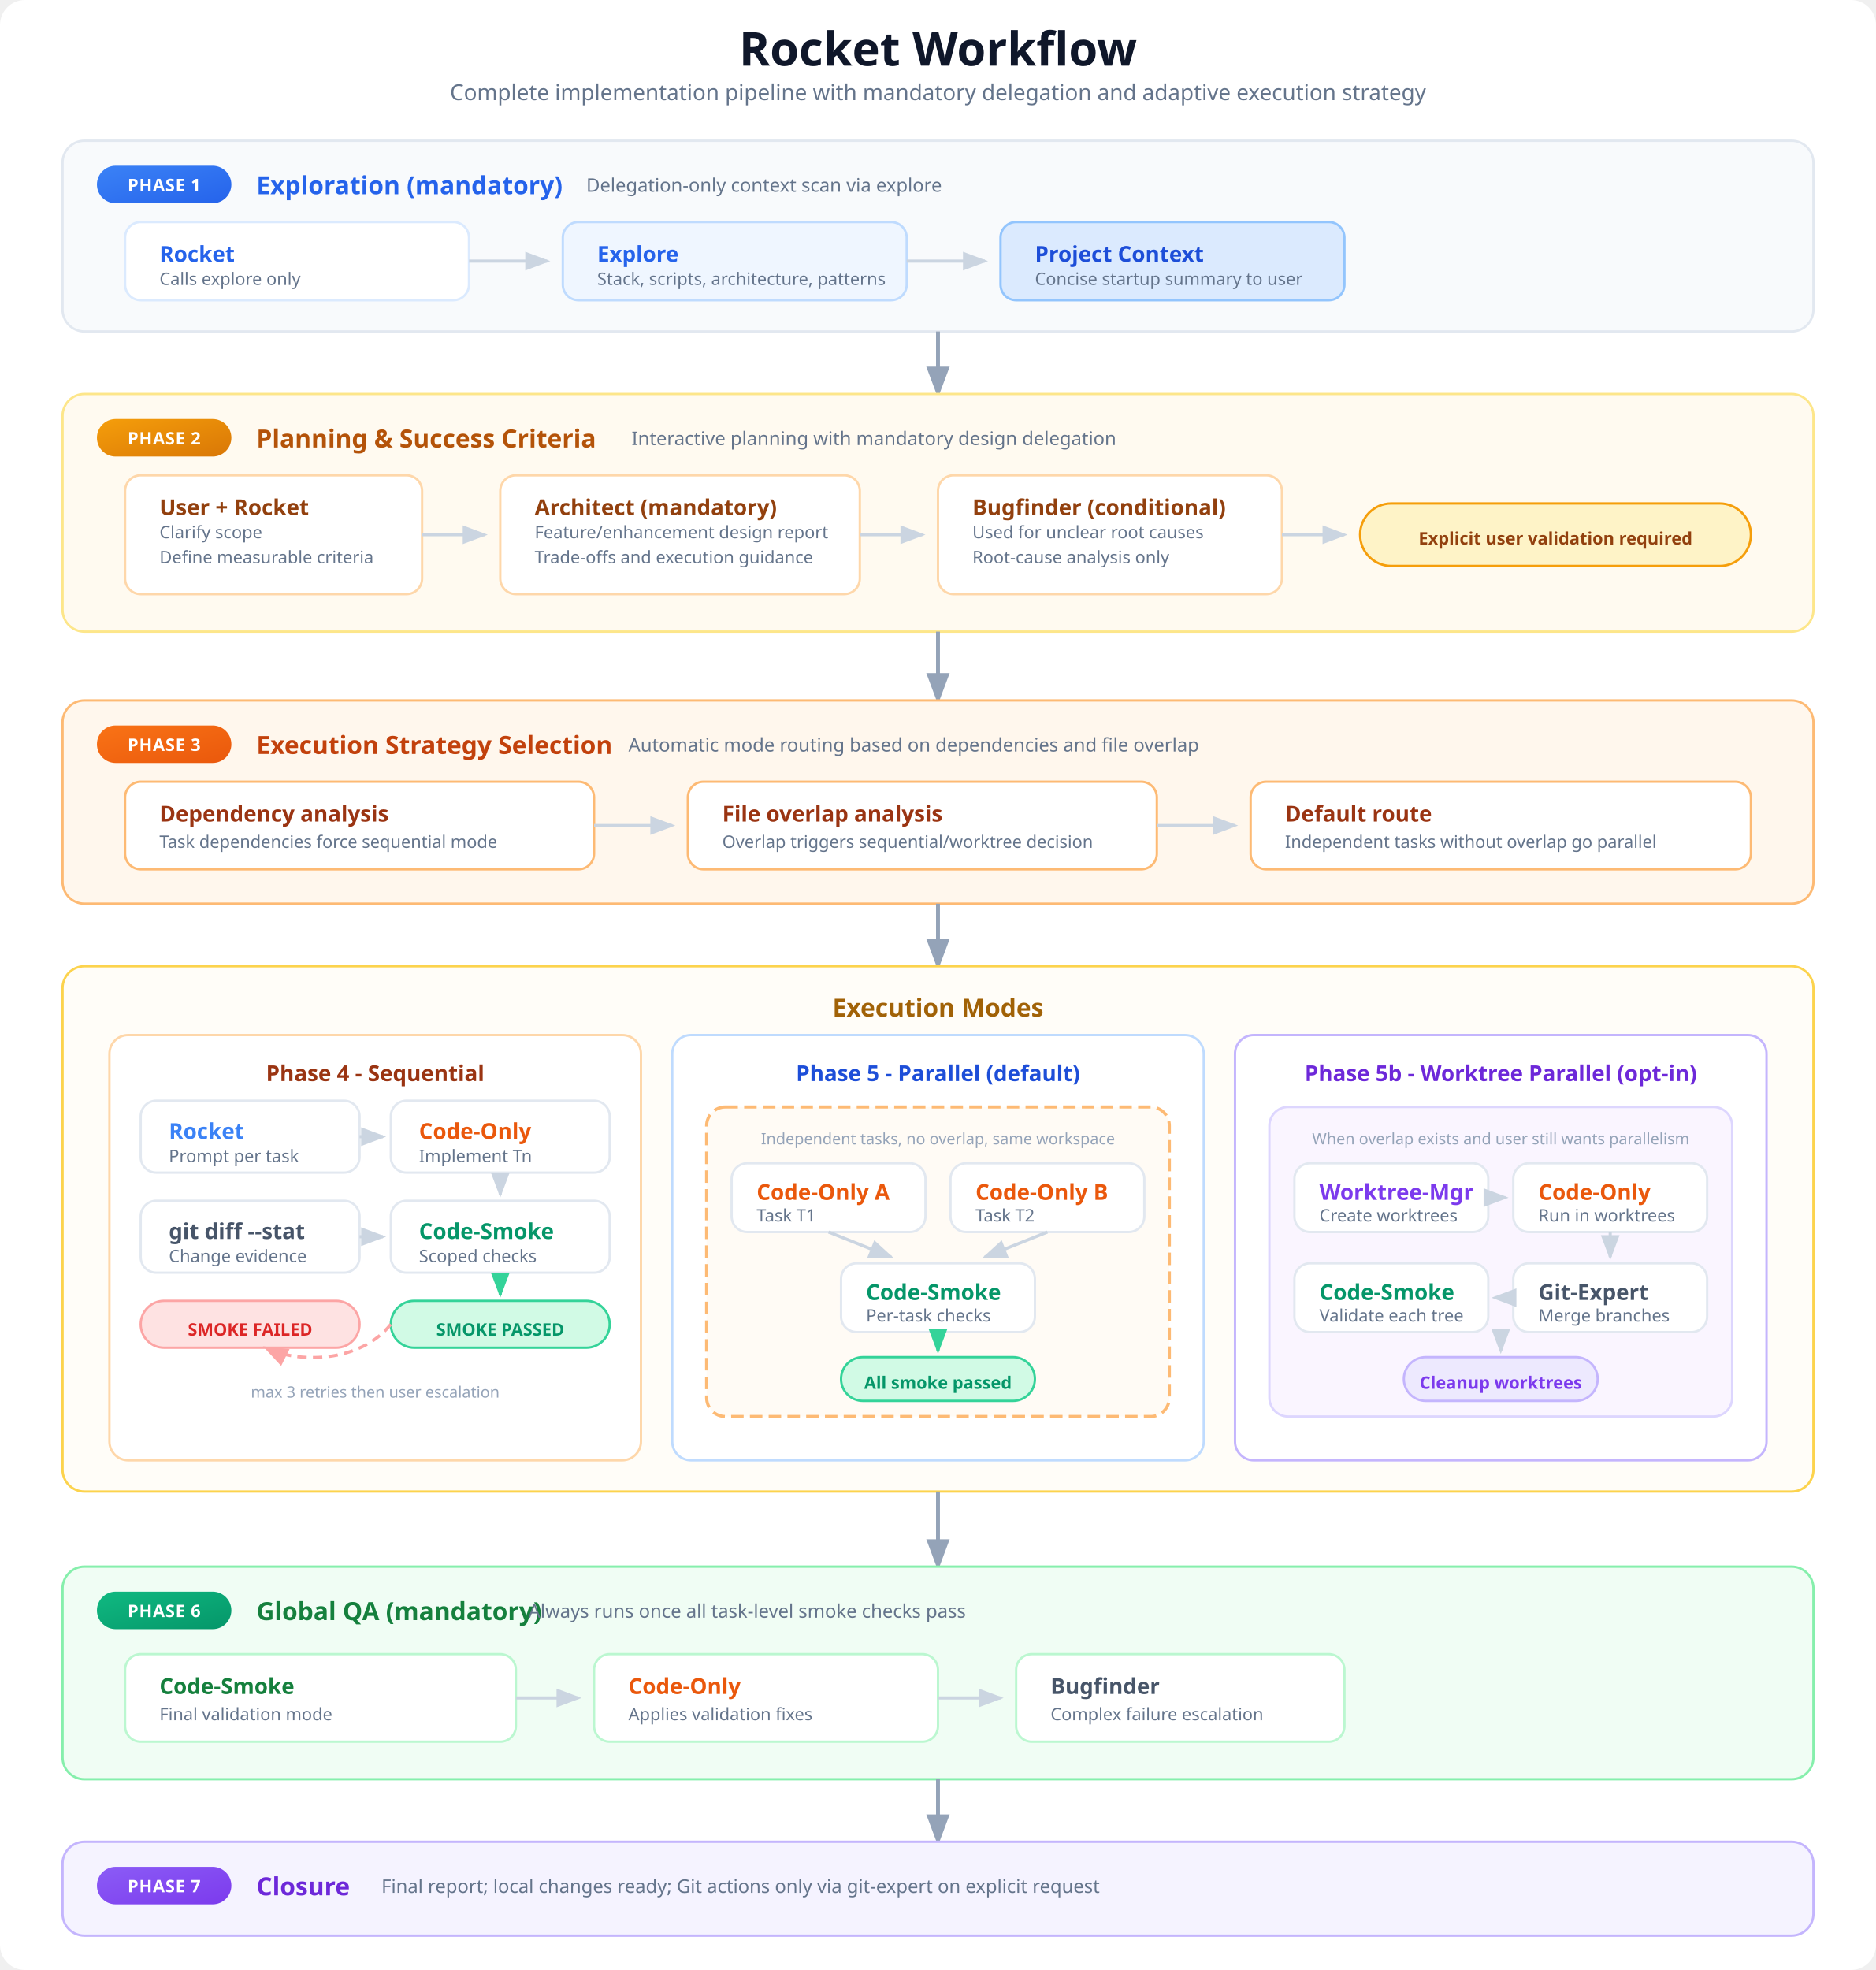
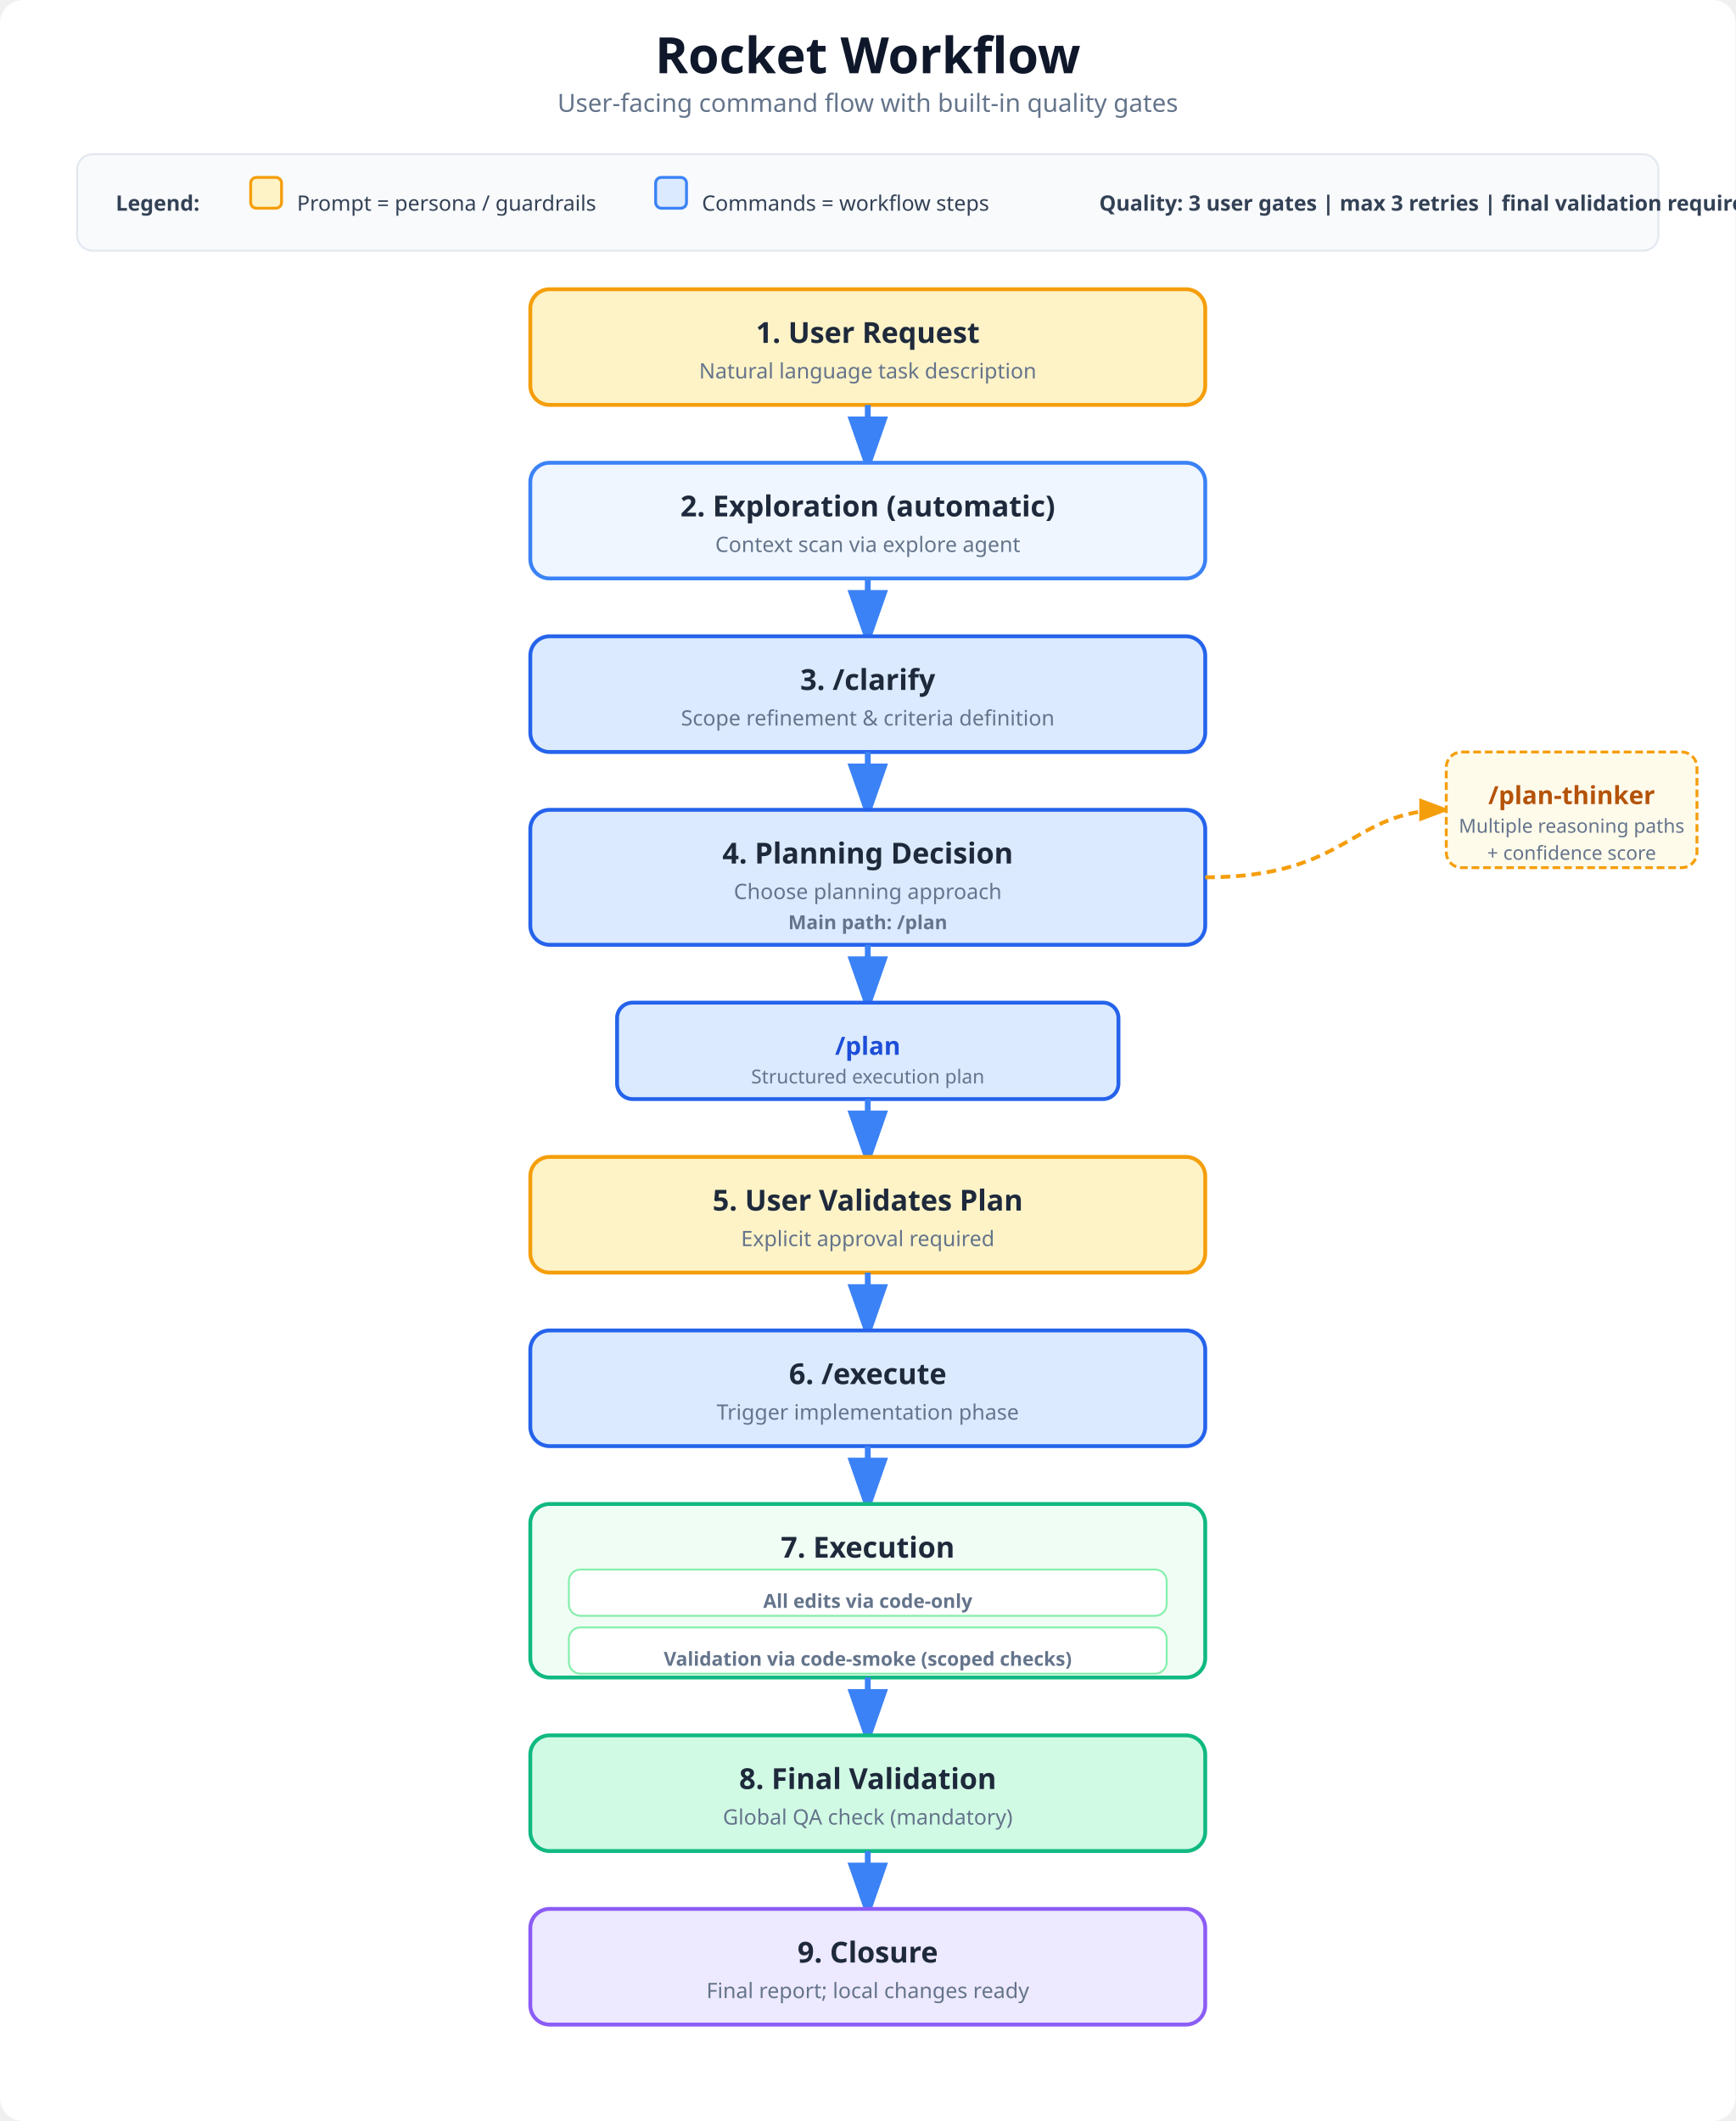
- <svg xmlns="http://www.w3.org/2000/svg" viewBox="0 0 1200 1260">
+ <svg xmlns="http://www.w3.org/2000/svg" viewBox="0 0 900 1100">
  <defs>
    <style>
-       .title { font-family: 'Segoe UI', system-ui, sans-serif; font-size: 30px; font-weight: 700; fill: #0f172a; }
-       .subtitle { font-family: 'Segoe UI', system-ui, sans-serif; font-size: 14px; fill: #64748b; }
-       .badge-text { font-family: 'Segoe UI', system-ui, sans-serif; font-size: 11px; font-weight: 700; fill: #ffffff; text-anchor: middle; dominant-baseline: central; letter-spacing: 0.4px; }
-       .phase-title { font-family: 'Segoe UI', system-ui, sans-serif; font-size: 16px; font-weight: 700; dominant-baseline: central; }
-       .phase-sub { font-family: 'Segoe UI', system-ui, sans-serif; font-size: 12px; fill: #64748b; dominant-baseline: central; }
-       .card-title { font-family: 'Segoe UI', system-ui, sans-serif; font-size: 14px; font-weight: 700; dominant-baseline: central; }
-       .card-sub { font-family: 'Segoe UI', system-ui, sans-serif; font-size: 11px; fill: #64748b; dominant-baseline: central; }
-       .small { font-family: 'Segoe UI', system-ui, sans-serif; font-size: 10px; fill: #94a3b8; dominant-baseline: central; }
-       .pill { font-family: 'Segoe UI', system-ui, sans-serif; font-size: 11px; font-weight: 700; text-anchor: middle; dominant-baseline: central; }
-       .label { font-family: 'Segoe UI', system-ui, sans-serif; font-size: 11px; fill: #64748b; text-anchor: middle; dominant-baseline: central; font-weight: 600; }
-       .label-ok { font-family: 'Segoe UI', system-ui, sans-serif; font-size: 11px; fill: #059669; text-anchor: middle; dominant-baseline: central; font-weight: 700; }
-       .label-fail { font-family: 'Segoe UI', system-ui, sans-serif; font-size: 11px; fill: #dc2626; text-anchor: middle; dominant-baseline: central; font-weight: 700; }
-       .label-note { font-family: 'Segoe UI', system-ui, sans-serif; font-size: 11px; fill: #7c3aed; text-anchor: middle; dominant-baseline: central; font-weight: 700; }
+       .title { font-family: 'Segoe UI', system-ui, sans-serif; font-size: 26px; font-weight: 700; fill: #0f172a; }
+       .subtitle { font-family: 'Segoe UI', system-ui, sans-serif; font-size: 13px; fill: #64748b; }
+       .badge-text { font-family: 'Segoe UI', system-ui, sans-serif; font-size: 10px; font-weight: 700; fill: #ffffff; text-anchor: middle; dominant-baseline: central; letter-spacing: 0.3px; }
+       .step-title { font-family: 'Segoe UI', system-ui, sans-serif; font-size: 15px; font-weight: 700; dominant-baseline: central; fill: #1e293b; }
+       .step-sub { font-family: 'Segoe UI', system-ui, sans-serif; font-size: 11px; fill: #64748b; dominant-baseline: central; }
+       .card-title { font-family: 'Segoe UI', system-ui, sans-serif; font-size: 13px; font-weight: 700; dominant-baseline: central; }
+       .card-note { font-family: 'Segoe UI', system-ui, sans-serif; font-size: 10px; fill: #64748b; dominant-baseline: central; }
+       .legend-text { font-family: 'Segoe UI', system-ui, sans-serif; font-size: 11px; fill: #334155; dominant-baseline: central; }
      .arrow { stroke: #cbd5e1; stroke-width: 2; fill: none; marker-end: url(#arrow-default); }
-       .arrow-bold { stroke: #94a3b8; stroke-width: 2.5; fill: none; marker-end: url(#arrow-bold); }
-       .arrow-ok { stroke: #34d399; stroke-width: 2; fill: none; marker-end: url(#arrow-ok); }
-       .arrow-fail { stroke: #fca5a5; stroke-width: 2; fill: none; stroke-dasharray: 6,4; marker-end: url(#arrow-fail); }
-       .loop-border { stroke: #fdba74; stroke-width: 2; fill: #fffbf5; stroke-dasharray: 8,4; }
+       .arrow-main { stroke: #3b82f6; stroke-width: 3; fill: none; marker-end: url(#arrow-main); }
+       .arrow-branch { stroke: #f59e0b; stroke-width: 2; fill: none; stroke-dasharray: 5,3; marker-end: url(#arrow-branch); }
    </style>
    <marker id="arrow-default" markerWidth="8" markerHeight="6" refX="7" refY="3" orient="auto">
      <polygon points="0 0, 8 3, 0 6" fill="#cbd5e1" />
    </marker>
-     <marker id="arrow-bold" markerWidth="8" markerHeight="6" refX="7" refY="3" orient="auto">
-       <polygon points="0 0, 8 3, 0 6" fill="#94a3b8" />
+     <marker id="arrow-main" markerWidth="10" markerHeight="7" refX="8" refY="3.5" orient="auto">
+       <polygon points="0 0, 10 3.5, 0 7" fill="#3b82f6" />
    </marker>
-     <marker id="arrow-ok" markerWidth="8" markerHeight="6" refX="7" refY="3" orient="auto">
-       <polygon points="0 0, 8 3, 0 6" fill="#34d399" />
-     </marker>
-     <marker id="arrow-fail" markerWidth="8" markerHeight="6" refX="7" refY="3" orient="auto">
-       <polygon points="0 0, 8 3, 0 6" fill="#fca5a5" />
+     <marker id="arrow-branch" markerWidth="8" markerHeight="6" refX="7" refY="3" orient="auto">
+       <polygon points="0 0, 8 3, 0 6" fill="#f59e0b" />
    </marker>
    <linearGradient id="grad-blue" x1="0%" y1="0%" x2="100%" y2="100%">
      <stop offset="0%" stop-color="#3b82f6" />
      <stop offset="100%" stop-color="#2563eb" />
    </linearGradient>
+     <linearGradient id="grad-green" x1="0%" y1="0%" x2="100%" y2="100%">
+       <stop offset="0%" stop-color="#10b981" />
+       <stop offset="100%" stop-color="#059669" />
+     </linearGradient>
    <linearGradient id="grad-amber" x1="0%" y1="0%" x2="100%" y2="100%">
      <stop offset="0%" stop-color="#f59e0b" />
      <stop offset="100%" stop-color="#d97706" />
    </linearGradient>
-     <linearGradient id="grad-orange" x1="0%" y1="0%" x2="100%" y2="100%">
-       <stop offset="0%" stop-color="#f97316" />
-       <stop offset="100%" stop-color="#ea580c" />
-     </linearGradient>
-     <linearGradient id="grad-emerald" x1="0%" y1="0%" x2="100%" y2="100%">
-       <stop offset="0%" stop-color="#10b981" />
-       <stop offset="100%" stop-color="#059669" />
-     </linearGradient>
-     <linearGradient id="grad-indigo" x1="0%" y1="0%" x2="100%" y2="100%">
-       <stop offset="0%" stop-color="#6366f1" />
-       <stop offset="100%" stop-color="#4f46e5" />
-     </linearGradient>
-     <linearGradient id="grad-violet" x1="0%" y1="0%" x2="100%" y2="100%">
-       <stop offset="0%" stop-color="#8b5cf6" />
-       <stop offset="100%" stop-color="#7c3aed" />
-     </linearGradient>
  </defs>
-   <rect x="0" y="0" width="1200" height="1260" fill="#ffffff" rx="16" />
-   <text x="600" y="42" class="title" text-anchor="middle">Rocket Workflow</text>
-   <text x="600" y="64" class="subtitle" text-anchor="middle">Complete implementation pipeline with mandatory delegation and adaptive execution strategy</text>
-   <rect x="40" y="90" width="1120" height="122" rx="14" fill="#f8fafc" stroke="#e2e8f0" stroke-width="1.5" />
-   <rect x="62" y="106" width="86" height="24" rx="12" fill="url(#grad-blue)" />
-   <text x="105" y="118" class="badge-text">PHASE 1</text>
-   <text x="164" y="118" class="phase-title" fill="#2563eb">Exploration (mandatory)</text>
-   <text x="375" y="118" class="phase-sub">Delegation-only context scan via explore</text>
-   <rect x="80" y="142" width="220" height="50" rx="10" fill="#ffffff" stroke="#dbeafe" stroke-width="1.5" />
-   <text x="102" y="162" class="card-title" fill="#2563eb">Rocket</text>
-   <text x="102" y="178" class="card-sub">Calls explore only</text>
-   <rect x="360" y="142" width="220" height="50" rx="10" fill="#eff6ff" stroke="#bfdbfe" stroke-width="1.5" />
-   <text x="382" y="162" class="card-title" fill="#2563eb">Explore</text>
-   <text x="382" y="178" class="card-sub">Stack, scripts, architecture, patterns</text>
-   <rect x="640" y="142" width="220" height="50" rx="10" fill="#dbeafe" stroke="#93c5fd" stroke-width="1.5" />
-   <text x="662" y="162" class="card-title" fill="#1d4ed8">Project Context</text>
-   <text x="662" y="178" class="card-sub">Concise startup summary to user</text>
-   <path d="M 300 167 L 350 167" class="arrow" />
-   <path d="M 580 167 L 630 167" class="arrow" />
-   <path d="M 600 212 L 600 252" class="arrow-bold" />
-   <rect x="40" y="252" width="1120" height="152" rx="14" fill="#fffaf0" stroke="#fde68a" stroke-width="1.5" />
-   <rect x="62" y="268" width="86" height="24" rx="12" fill="url(#grad-amber)" />
-   <text x="105" y="280" class="badge-text">PHASE 2</text>
-   <text x="164" y="280" class="phase-title" fill="#b45309">Planning &amp; Success Criteria</text>
-   <text x="404" y="280" class="phase-sub">Interactive planning with mandatory design delegation</text>
-   <rect x="80" y="304" width="190" height="76" rx="10" fill="#ffffff" stroke="#fed7aa" stroke-width="1.5" />
-   <text x="102" y="324" class="card-title" fill="#92400e">User + Rocket</text>
-   <text x="102" y="340" class="card-sub">Clarify scope</text>
-   <text x="102" y="356" class="card-sub">Define measurable criteria</text>
-   <rect x="320" y="304" width="230" height="76" rx="10" fill="#ffffff" stroke="#fed7aa" stroke-width="1.5" />
-   <text x="342" y="324" class="card-title" fill="#92400e">Architect (mandatory)</text>
-   <text x="342" y="340" class="card-sub">Feature/enhancement design report</text>
-   <text x="342" y="356" class="card-sub">Trade-offs and execution guidance</text>
-   <rect x="600" y="304" width="220" height="76" rx="10" fill="#ffffff" stroke="#fed7aa" stroke-width="1.5" />
-   <text x="622" y="324" class="card-title" fill="#92400e">Bugfinder (conditional)</text>
-   <text x="622" y="340" class="card-sub">Used for unclear root causes</text>
-   <text x="622" y="356" class="card-sub">Root-cause analysis only</text>
-   <rect x="870" y="322" width="250" height="40" rx="20" fill="#fef3c7" stroke="#f59e0b" stroke-width="1.5" />
-   <text x="995" y="344" class="pill" fill="#92400e">Explicit user validation required</text>
-   <path d="M 270 342 L 310 342" class="arrow" />
-   <path d="M 550 342 L 590 342" class="arrow" />
-   <path d="M 820 342 L 860 342" class="arrow" />
-   <path d="M 600 404 L 600 448" class="arrow-bold" />
-   <rect x="40" y="448" width="1120" height="130" rx="14" fill="#fff7ed" stroke="#fdba74" stroke-width="1.5" />
-   <rect x="62" y="464" width="86" height="24" rx="12" fill="url(#grad-orange)" />
-   <text x="105" y="476" class="badge-text">PHASE 3</text>
-   <text x="164" y="476" class="phase-title" fill="#c2410c">Execution Strategy Selection</text>
-   <text x="402" y="476" class="phase-sub">Automatic mode routing based on dependencies and file overlap</text>
-   <rect x="80" y="500" width="300" height="56" rx="10" fill="#ffffff" stroke="#fdba74" stroke-width="1.5" />
-   <text x="102" y="520" class="card-title" fill="#9a3412">Dependency analysis</text>
-   <text x="102" y="538" class="card-sub">Task dependencies force sequential mode</text>
-   <rect x="440" y="500" width="300" height="56" rx="10" fill="#ffffff" stroke="#fdba74" stroke-width="1.5" />
-   <text x="462" y="520" class="card-title" fill="#9a3412">File overlap analysis</text>
-   <text x="462" y="538" class="card-sub">Overlap triggers sequential/worktree decision</text>
-   <rect x="800" y="500" width="320" height="56" rx="10" fill="#fff" stroke="#fdba74" stroke-width="1.5" />
-   <text x="822" y="520" class="card-title" fill="#9a3412">Default route</text>
-   <text x="822" y="538" class="card-sub">Independent tasks without overlap go parallel</text>
-   <path d="M 380 528 L 430 528" class="arrow" />
-   <path d="M 740 528 L 790 528" class="arrow" />
-   <path d="M 600 578 L 600 618" class="arrow-bold" />
-   <rect x="40" y="618" width="1120" height="336" rx="14" fill="#fffdf8" stroke="#fcd34d" stroke-width="1.5" />
-   <text x="600" y="644" class="phase-title" fill="#a16207" text-anchor="middle">Execution Modes</text>
-   <rect x="70" y="662" width="340" height="272" rx="12" fill="#ffffff" stroke="#fed7aa" stroke-width="1.5" />
-   <text x="240" y="686" class="card-title" fill="#9a3412" text-anchor="middle">Phase 4 - Sequential</text>
-   <rect x="90" y="704" width="140" height="46" rx="10" fill="#fff" stroke="#e2e8f0" stroke-width="1.5" />
-   <text x="108" y="723" class="card-title" fill="#3b82f6">Rocket</text>
-   <text x="108" y="739" class="card-sub">Prompt per task</text>
-   <rect x="250" y="704" width="140" height="46" rx="10" fill="#fff" stroke="#e2e8f0" stroke-width="1.5" />
-   <text x="268" y="723" class="card-title" fill="#ea580c">Code-Only</text>
-   <text x="268" y="739" class="card-sub">Implement Tn</text>
-   <rect x="90" y="768" width="140" height="46" rx="10" fill="#fff" stroke="#e2e8f0" stroke-width="1.5" />
-   <text x="108" y="787" class="card-title" fill="#475569">git diff --stat</text>
-   <text x="108" y="803" class="card-sub">Change evidence</text>
-   <rect x="250" y="768" width="140" height="46" rx="10" fill="#fff" stroke="#e2e8f0" stroke-width="1.5" />
-   <text x="268" y="787" class="card-title" fill="#059669">Code-Smoke</text>
-   <text x="268" y="803" class="card-sub">Scoped checks</text>
-   <rect x="250" y="832" width="140" height="30" rx="15" fill="#d1fae5" stroke="#34d399" stroke-width="1.5" />
-   <text x="320" y="850" class="label-ok">SMOKE PASSED</text>
-   <rect x="90" y="832" width="140" height="30" rx="15" fill="#fee2e2" stroke="#fca5a5" stroke-width="1.5" />
-   <text x="160" y="850" class="label-fail">SMOKE FAILED</text>
-   <text x="240" y="890" class="small" text-anchor="middle">max 3 retries then user escalation</text>
-   <path d="M 230 727 L 245 727" class="arrow" />
-   <path d="M 320 750 L 320 764" class="arrow" />
-   <path d="M 230 791 L 245 791" class="arrow" />
-   <path d="M 320 814 L 320 828" class="arrow-ok" />
-   <path d="M 250 847 C 230 872, 190 872, 170 862" class="arrow-fail" />
-   <rect x="430" y="662" width="340" height="272" rx="12" fill="#ffffff" stroke="#bfdbfe" stroke-width="1.5" />
-   <text x="600" y="686" class="card-title" fill="#1d4ed8" text-anchor="middle">Phase 5 - Parallel (default)</text>
-   <rect x="452" y="708" width="296" height="198" rx="12" class="loop-border" />
-   <text x="600" y="728" class="small" text-anchor="middle">Independent tasks, no overlap, same workspace</text>
-   <rect x="468" y="744" width="124" height="44" rx="10" fill="#fff" stroke="#e2e8f0" stroke-width="1.5" />
-   <text x="484" y="762" class="card-title" fill="#ea580c">Code-Only A</text>
-   <text x="484" y="777" class="card-sub">Task T1</text>
-   <rect x="608" y="744" width="124" height="44" rx="10" fill="#fff" stroke="#e2e8f0" stroke-width="1.5" />
-   <text x="624" y="762" class="card-title" fill="#ea580c">Code-Only B</text>
-   <text x="624" y="777" class="card-sub">Task T2</text>
-   <rect x="538" y="808" width="124" height="44" rx="10" fill="#fff" stroke="#e2e8f0" stroke-width="1.5" />
-   <text x="554" y="826" class="card-title" fill="#059669">Code-Smoke</text>
-   <text x="554" y="841" class="card-sub">Per-task checks</text>
-   <rect x="538" y="868" width="124" height="28" rx="14" fill="#d1fae5" stroke="#34d399" stroke-width="1.5" />
-   <text x="600" y="884" class="label-ok">All smoke passed</text>
-   <path d="M 530 788 L 570 804" class="arrow" />
-   <path d="M 670 788 L 630 804" class="arrow" />
-   <path d="M 600 852 L 600 864" class="arrow-ok" />
-   <rect x="790" y="662" width="340" height="272" rx="12" fill="#ffffff" stroke="#c4b5fd" stroke-width="1.5" />
-   <text x="960" y="686" class="card-title" fill="#6d28d9" text-anchor="middle">Phase 5b - Worktree Parallel (opt-in)</text>
-   <rect x="812" y="708" width="296" height="198" rx="12" fill="#faf5ff" stroke="#ddd6fe" stroke-width="1.5" />
-   <text x="960" y="728" class="small" text-anchor="middle">When overlap exists and user still wants parallelism</text>
-   <rect x="828" y="744" width="124" height="44" rx="10" fill="#fff" stroke="#e2e8f0" stroke-width="1.5" />
-   <text x="844" y="762" class="card-title" fill="#7c3aed">Worktree-Mgr</text>
-   <text x="844" y="777" class="card-sub">Create worktrees</text>
-   <rect x="968" y="744" width="124" height="44" rx="10" fill="#fff" stroke="#e2e8f0" stroke-width="1.5" />
-   <text x="984" y="762" class="card-title" fill="#ea580c">Code-Only</text>
-   <text x="984" y="777" class="card-sub">Run in worktrees</text>
-   <rect x="828" y="808" width="124" height="44" rx="10" fill="#fff" stroke="#e2e8f0" stroke-width="1.5" />
-   <text x="844" y="826" class="card-title" fill="#059669">Code-Smoke</text>
-   <text x="844" y="841" class="card-sub">Validate each tree</text>
-   <rect x="968" y="808" width="124" height="44" rx="10" fill="#fff" stroke="#e2e8f0" stroke-width="1.5" />
-   <text x="984" y="826" class="card-title" fill="#475569">Git-Expert</text>
-   <text x="984" y="841" class="card-sub">Merge branches</text>
-   <rect x="898" y="868" width="124" height="28" rx="14" fill="#ede9fe" stroke="#c4b5fd" stroke-width="1.5" />
-   <text x="960" y="884" class="label-note">Cleanup worktrees</text>
-   <path d="M 952 766 L 963 766" class="arrow" />
-   <path d="M 1030 788 L 1030 804" class="arrow" />
-   <path d="M 968 830 L 956 830" class="arrow" />
-   <path d="M 960 852 L 960 864" class="arrow" />
-   <path d="M 600 954 L 600 1002" class="arrow-bold" />
-   <rect x="40" y="1002" width="1120" height="136" rx="14" fill="#f0fdf4" stroke="#86efac" stroke-width="1.5" />
-   <rect x="62" y="1018" width="86" height="24" rx="12" fill="url(#grad-emerald)" />
-   <text x="105" y="1030" class="badge-text">PHASE 6</text>
-   <text x="164" y="1030" class="phase-title" fill="#15803d">Global QA (mandatory)</text>
-   <text x="338" y="1030" class="phase-sub">Always runs once all task-level smoke checks pass</text>
-   <rect x="80" y="1058" width="250" height="56" rx="10" fill="#ffffff" stroke="#bbf7d0" stroke-width="1.5" />
-   <text x="102" y="1078" class="card-title" fill="#15803d">Code-Smoke</text>
-   <text x="102" y="1096" class="card-sub">Final validation mode</text>
-   <rect x="380" y="1058" width="220" height="56" rx="10" fill="#ffffff" stroke="#bbf7d0" stroke-width="1.5" />
-   <text x="402" y="1078" class="card-title" fill="#ea580c">Code-Only</text>
-   <text x="402" y="1096" class="card-sub">Applies validation fixes</text>
-   <rect x="650" y="1058" width="210" height="56" rx="10" fill="#ffffff" stroke="#bbf7d0" stroke-width="1.5" />
-   <text x="672" y="1078" class="card-title" fill="#475569">Bugfinder</text>
-   <text x="672" y="1096" class="card-sub">Complex failure escalation</text>
-   <path d="M 330 1086 L 370 1086" class="arrow" />
-   <path d="M 600 1086 L 640 1086" class="arrow" />
-   <path d="M 600 1138 L 600 1178" class="arrow-bold" />
-   <rect x="40" y="1178" width="1120" height="60" rx="14" fill="#f5f3ff" stroke="#c4b5fd" stroke-width="1.5" />
-   <rect x="62" y="1194" width="86" height="24" rx="12" fill="url(#grad-violet)" />
-   <text x="105" y="1206" class="badge-text">PHASE 7</text>
-   <text x="164" y="1206" class="phase-title" fill="#6d28d9">Closure</text>
-   <text x="244" y="1206" class="phase-sub">Final report; local changes ready; Git actions only via git-expert on explicit request</text>
+   <rect x="0" y="0" width="900" height="1100" fill="#ffffff" rx="12" />
+   <text x="450" y="38" class="title" text-anchor="middle">Rocket Workflow</text>
+   <text x="450" y="58" class="subtitle" text-anchor="middle">User-facing command flow with built-in quality gates</text>
+   <rect x="40" y="80" width="820" height="50" rx="8" fill="#f8fafc" stroke="#e2e8f0" stroke-width="1" />
+   <text x="60" y="105" class="legend-text" font-weight="700">Legend:</text>
+   <rect x="130" y="92" width="16" height="16" rx="3" fill="#fef3c7" stroke="#f59e0b" stroke-width="1.5" />
+   <text x="154" y="105" class="legend-text">Prompt = persona / guardrails</text>
+   <rect x="340" y="92" width="16" height="16" rx="3" fill="#dbeafe" stroke="#3b82f6" stroke-width="1.5" />
+   <text x="364" y="105" class="legend-text">Commands = workflow steps</text>
+   <text x="570" y="105" class="legend-text" font-weight="600" fill="#059669">Quality: 3 user gates | max 3 retries | final validation required</text>
+   <rect x="275" y="150" width="350" height="60" rx="10" fill="#fef3c7" stroke="#f59e0b" stroke-width="2" />
+   <text x="450" y="172" class="step-title" text-anchor="middle">1. User Request</text>
+   <text x="450" y="192" class="step-sub" text-anchor="middle">Natural language task description</text>
+   <path d="M 450 210 L 450 240" class="arrow-main" />
+   <rect x="275" y="240" width="350" height="60" rx="10" fill="#eff6ff" stroke="#3b82f6" stroke-width="2" />
+   <text x="450" y="262" class="step-title" text-anchor="middle">2. Exploration (automatic)</text>
+   <text x="450" y="282" class="step-sub" text-anchor="middle">Context scan via explore agent</text>
+   <path d="M 450 300 L 450 330" class="arrow-main" />
+   <rect x="275" y="330" width="350" height="60" rx="10" fill="#dbeafe" stroke="#2563eb" stroke-width="2" />
+   <text x="450" y="352" class="step-title" text-anchor="middle">3. /clarify</text>
+   <text x="450" y="372" class="step-sub" text-anchor="middle">Scope refinement &amp; criteria definition</text>
+   <path d="M 450 390 L 450 420" class="arrow-main" />
+   <rect x="275" y="420" width="350" height="70" rx="10" fill="#dbeafe" stroke="#2563eb" stroke-width="2" />
+   <text x="450" y="442" class="step-title" text-anchor="middle">4. Planning Decision</text>
+   <text x="450" y="462" class="step-sub" text-anchor="middle">Choose planning approach</text>
+   <text x="450" y="478" class="card-note" text-anchor="middle" font-weight="600" fill="#1d4ed8">Main path: /plan</text>
+   <path d="M 625 455 C 700 455, 700 420, 750 420" class="arrow-branch" />
+   <rect x="750" y="390" width="130" height="60" rx="8" fill="#fffbeb" stroke="#f59e0b" stroke-width="1.5" stroke-dasharray="4,2" />
+   <text x="815" y="412" class="card-title" text-anchor="middle" fill="#b45309">/plan-thinker</text>
+   <text x="815" y="428" class="card-note" text-anchor="middle">Multiple reasoning paths</text>
+   <text x="815" y="442" class="card-note" text-anchor="middle">+ confidence score</text>
+   <path d="M 450 490 L 450 520" class="arrow-main" />
+   <rect x="320" y="520" width="260" height="50" rx="8" fill="#dbeafe" stroke="#2563eb" stroke-width="2" />
+   <text x="450" y="542" class="card-title" text-anchor="middle" font-size="14px" fill="#1d4ed8">/plan</text>
+   <text x="450" y="558" class="card-note" text-anchor="middle">Structured execution plan</text>
+   <path d="M 450 570 L 450 600" class="arrow-main" />
+   <rect x="275" y="600" width="350" height="60" rx="10" fill="#fef3c7" stroke="#f59e0b" stroke-width="2" />
+   <text x="450" y="622" class="step-title" text-anchor="middle">5. User Validates Plan</text>
+   <text x="450" y="642" class="step-sub" text-anchor="middle">Explicit approval required</text>
+   <path d="M 450 660 L 450 690" class="arrow-main" />
+   <rect x="275" y="690" width="350" height="60" rx="10" fill="#dbeafe" stroke="#2563eb" stroke-width="2" />
+   <text x="450" y="712" class="step-title" text-anchor="middle">6. /execute</text>
+   <text x="450" y="732" class="step-sub" text-anchor="middle">Trigger implementation phase</text>
+   <path d="M 450 750 L 450 780" class="arrow-main" />
+   <rect x="275" y="780" width="350" height="90" rx="10" fill="#f0fdf4" stroke="#10b981" stroke-width="2" />
+   <text x="450" y="802" class="step-title" text-anchor="middle">7. Execution</text>
+   <rect x="295" y="814" width="310" height="24" rx="6" fill="#ffffff" stroke="#86efac" stroke-width="1" />
+   <text x="450" y="830" class="card-note" text-anchor="middle" font-weight="600" fill="#059669">All edits via code-only</text>
+   <rect x="295" y="844" width="310" height="24" rx="6" fill="#ffffff" stroke="#86efac" stroke-width="1" />
+   <text x="450" y="860" class="card-note" text-anchor="middle" font-weight="600" fill="#059669">Validation via code-smoke (scoped checks)</text>
+   <path d="M 450 870 L 450 900" class="arrow-main" />
+   <rect x="275" y="900" width="350" height="60" rx="10" fill="#d1fae5" stroke="#10b981" stroke-width="2" />
+   <text x="450" y="922" class="step-title" text-anchor="middle">8. Final Validation</text>
+   <text x="450" y="942" class="step-sub" text-anchor="middle">Global QA check (mandatory)</text>
+   <path d="M 450 960 L 450 990" class="arrow-main" />
+   <rect x="275" y="990" width="350" height="60" rx="10" fill="#ede9fe" stroke="#8b5cf6" stroke-width="2" />
+   <text x="450" y="1012" class="step-title" text-anchor="middle">9. Closure</text>
+   <text x="450" y="1032" class="step-sub" text-anchor="middle">Final report; local changes ready</text>
</svg>
